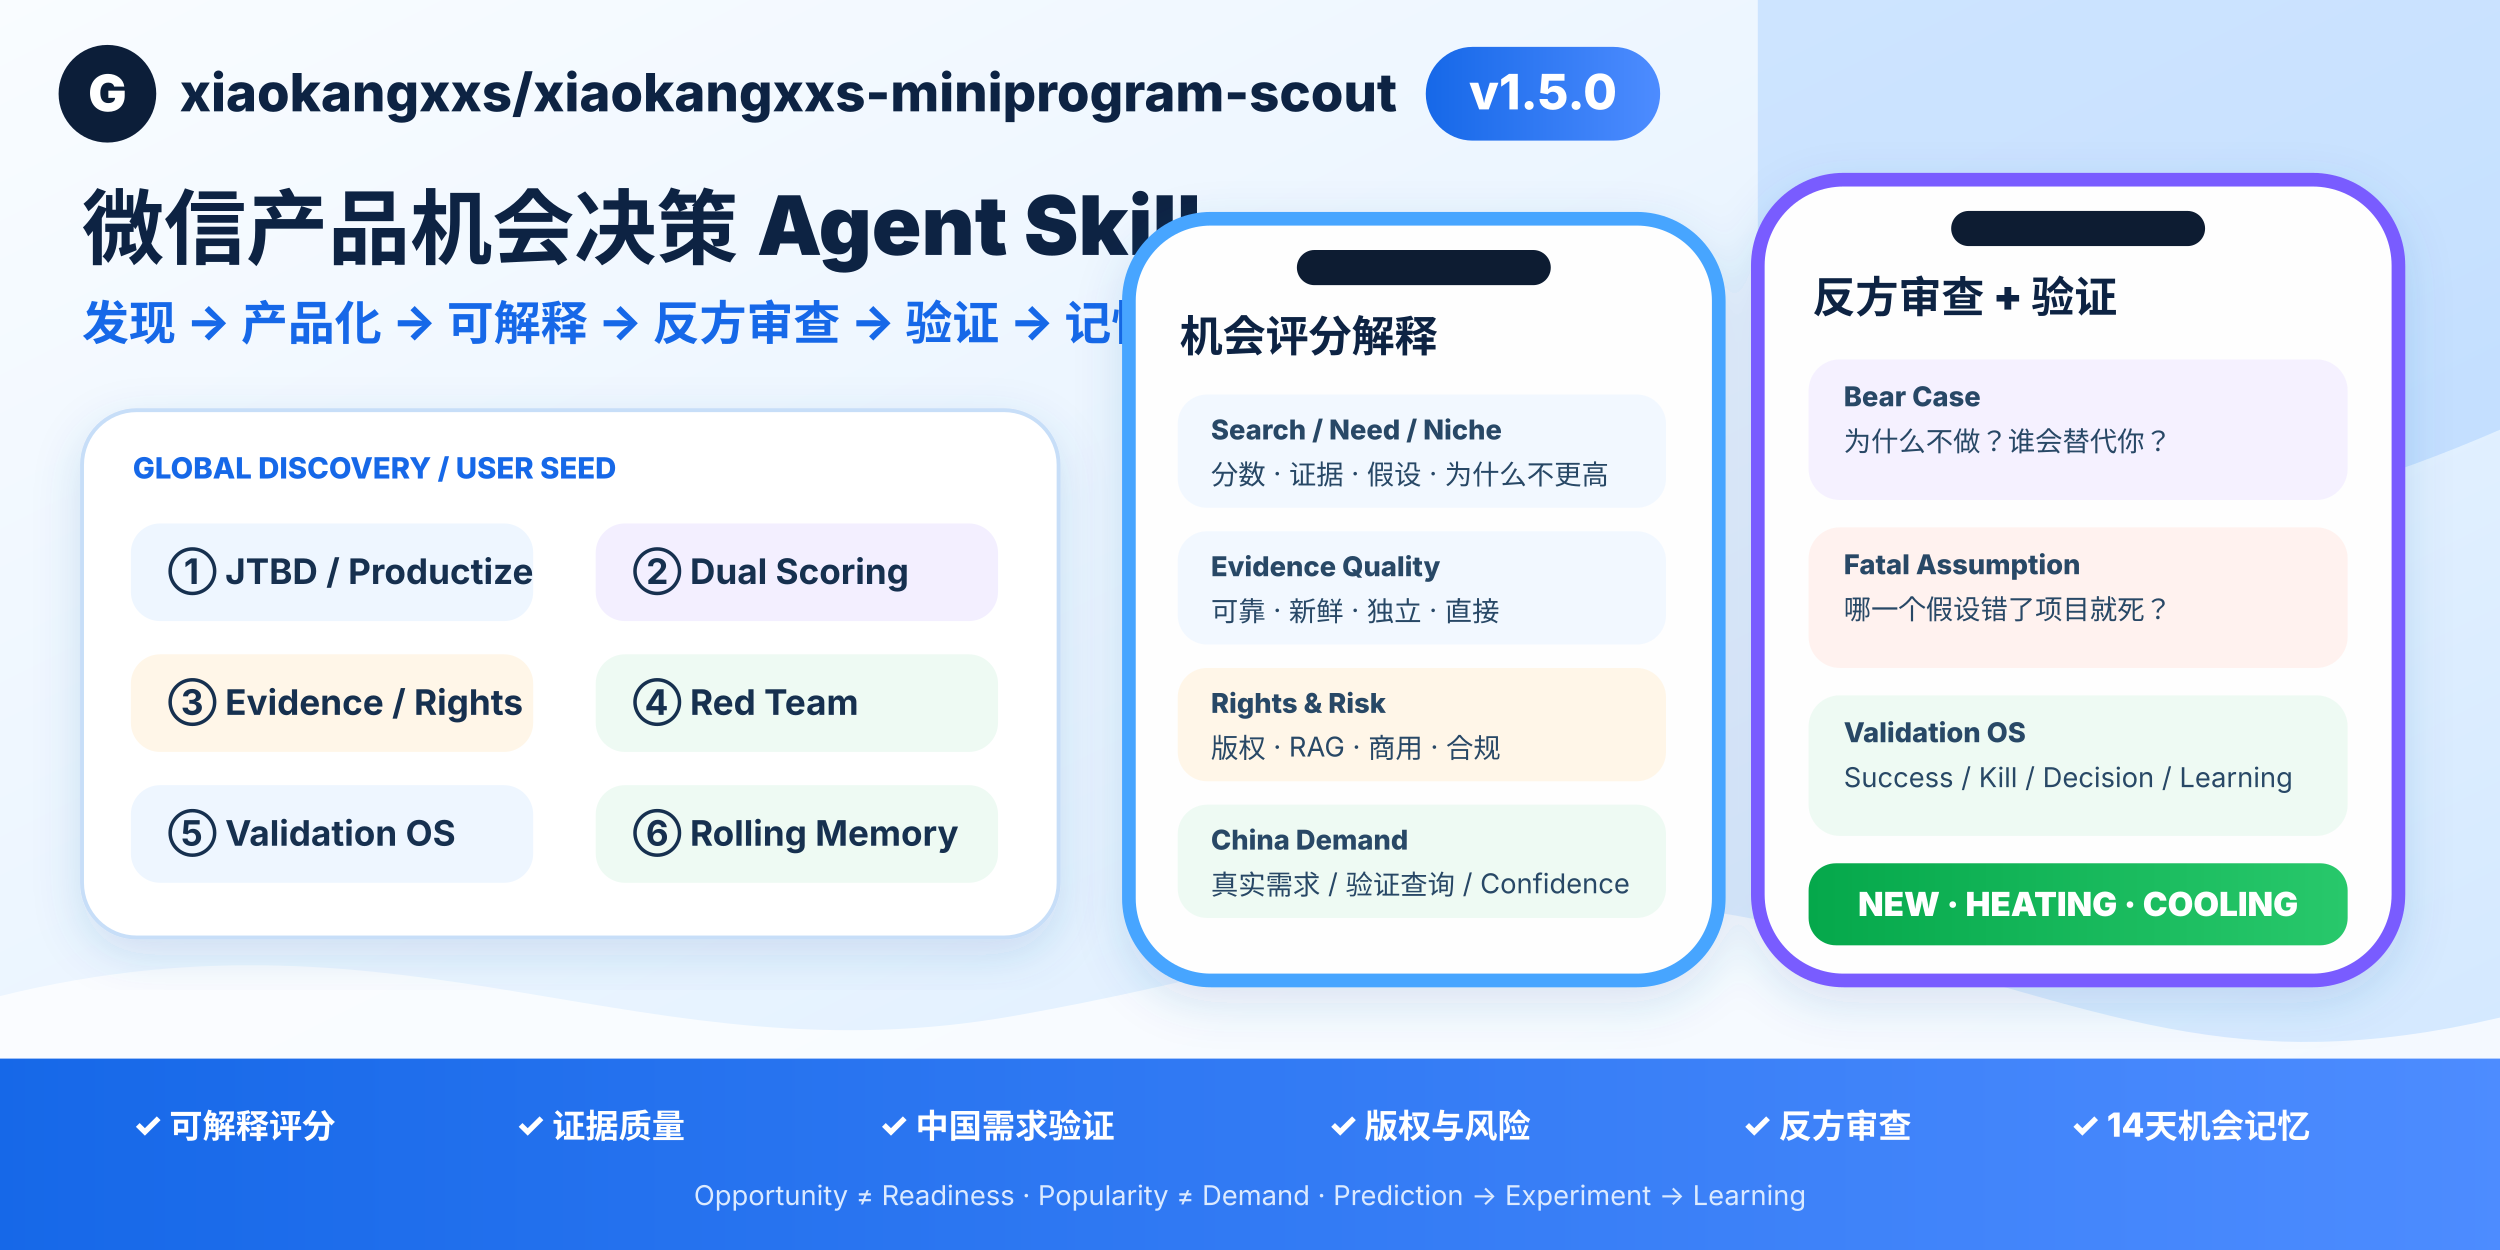
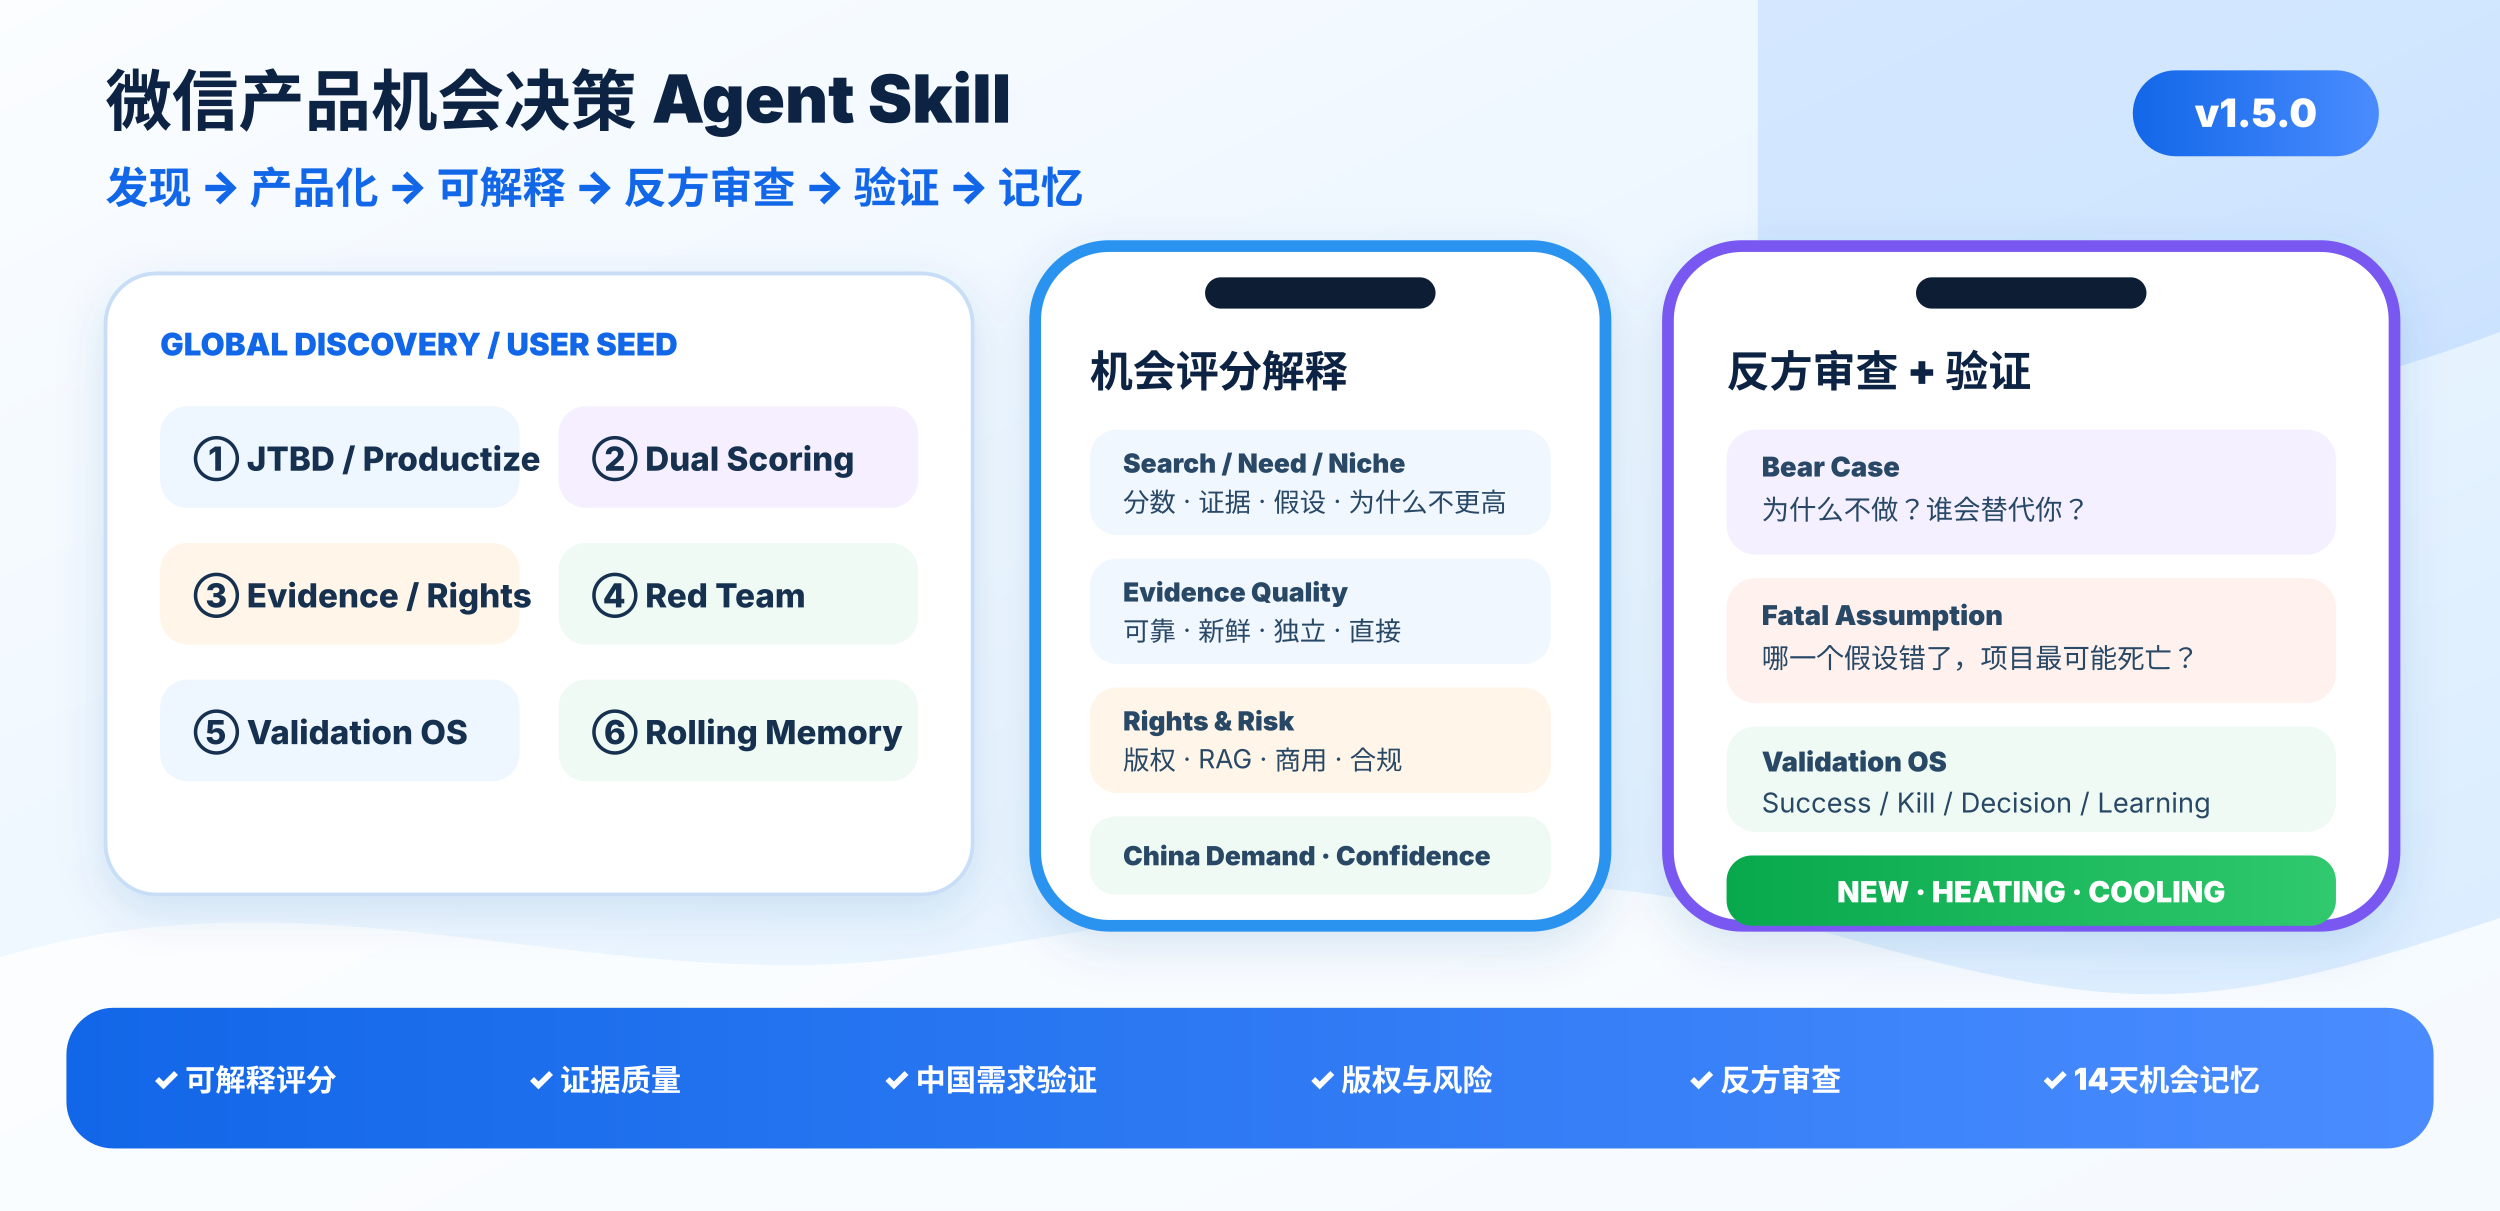
- <svg xmlns="http://www.w3.org/2000/svg" width="1280" height="640" viewBox="0 0 1280 640">
+ <svg xmlns="http://www.w3.org/2000/svg" width="1280" height="620" viewBox="0 0 1280 620">
  <defs>
    <linearGradient id="bg" x1="0" y1="0" x2="1" y2="1">
-       <stop stop-color="#f9fcff" />
-       <stop offset=".55" stop-color="#e7f3ff" />
-       <stop offset="1" stop-color="#cfe6ff" />
+       <stop stop-color="#fbfdff" />
+       <stop offset=".55" stop-color="#eaf5ff" />
+       <stop offset="1" stop-color="#d5eaff" />
    </linearGradient>
    <linearGradient id="blue" x1="0" y1="0" x2="1" y2="0">
-       <stop stop-color="#1668e8" />
-       <stop offset="1" stop-color="#4d8cff" />
+       <stop stop-color="#1267e8" />
+       <stop offset="1" stop-color="#4a8cff" />
    </linearGradient>
    <linearGradient id="green" x1="0" y1="0" x2="1" y2="0">
-       <stop stop-color="#05a84b" />
-       <stop offset="1" stop-color="#28c86b" />
+       <stop stop-color="#08a84c" />
+       <stop offset="1" stop-color="#30c96d" />
    </linearGradient>
-     <filter id="s">
-       <feDropShadow dx="0" dy="8" stdDeviation="12" flood-color="#2563a9" flood-opacity=".16" />
+     <filter id="shadow">
+       <feDropShadow dx="0" dy="8" stdDeviation="12" flood-color="#1f5b9d" flood-opacity=".14" />
    </filter>
  </defs>
-   <rect width="1280" height="640" fill="url(#bg)" />
-   <path d="M900 0h380v220c-120 52-225 68-380 30z" fill="#5aa2ff" opacity=".22" />
-   <path d="M0 510c210-52 330 44 520 10s260-82 410-42 213 75 350 43v119H0z" fill="#fff" opacity=".75" />
+   <rect width="1280" height="620" fill="url(#bg)" />
+   <path d="M900 0H1280V170C1160 215 1045 232 900 210Z" fill="#62a7ff" opacity=".20" />
+   <path d="M0 490C170 440 310 515 485 488S770 430 930 476 1130 520 1280 470V620H0Z" fill="#fff" opacity=".76" />
  <g font-family="system-ui,-apple-system,'Segoe UI','PingFang SC','Microsoft YaHei',sans-serif">
-     <circle cx="55" cy="48" r="25" fill="#0c1e39" />
-     <text x="55" y="57" text-anchor="middle" fill="#fff" font-size="26" font-weight="900">G</text>
-     <text x="92" y="57" fill="#0d2343" font-size="27" font-weight="800">xiaokangxxs/xiaokangxxs-miniprogram-scout</text>
-     <rect x="730" y="24" width="120" height="48" rx="24" fill="url(#blue)" />
-     <text x="790" y="56" text-anchor="middle" fill="#fff" font-size="25" font-weight="800">v1.5.0</text>
-     <text x="42" y="132" fill="#0d2343" font-size="42" font-weight="900">微信产品机会决策 Agent Skill</text>
-     <text x="42" y="174" fill="#1668e8" font-size="24" font-weight="800">发现 → 产品化 → 可解释 → 反方审查 → 验证 → 记忆</text>
-     <g filter="url(#s)">
-       <rect x="42" y="210" width="500" height="270" rx="28" fill="#fff" stroke="#c7def8" stroke-width="2" />
+     <text x="54" y="64" fill="#0d2343" font-size="34" font-weight="900">微信产品机会决策 Agent Skill</text>
+     <text x="54" y="104" fill="#1267e8" font-size="22" font-weight="850">发现 → 产品化 → 可解释 → 反方审查 → 验证 → 记忆</text>
+     <rect x="1092" y="36" width="126" height="44" rx="22" fill="url(#blue)" />
+     <text x="1155" y="65" text-anchor="middle" fill="#fff" font-size="20" font-weight="850">v1.5.0</text>
+     <g filter="url(#shadow)">
+       <rect x="54" y="140" width="444" height="318" rx="26" fill="#fff" stroke="#c8def7" stroke-width="2" />
+       <rect x="530" y="126" width="292" height="348" rx="38" fill="#fff" stroke="#2c92ef" stroke-width="6" />
+       <rect x="854" y="126" width="372" height="348" rx="38" fill="#fff" stroke="#7858f1" stroke-width="6" />
    </g>
-     <text x="68" y="245" fill="#1668e8" font-size="15" font-weight="800">GLOBAL DISCOVERY / USER SEED</text>
-     <g font-size="18" font-weight="750" fill="#16304f">
-       <rect x="67" y="268" width="206" height="50" rx="15" fill="#eef6ff" />
-       <text x="86" y="299">① JTBD / Productize</text>
-       <rect x="305" y="268" width="206" height="50" rx="15" fill="#f3efff" />
-       <text x="324" y="299">② Dual Scoring</text>
-       <rect x="67" y="335" width="206" height="50" rx="15" fill="#fff6e8" />
-       <text x="86" y="366">③ Evidence / Rights</text>
-       <rect x="305" y="335" width="206" height="50" rx="15" fill="#eefaf3" />
-       <text x="324" y="366">④ Red Team</text>
-       <rect x="67" y="402" width="206" height="50" rx="15" fill="#eef6ff" />
-       <text x="86" y="433">⑤ Validation OS</text>
-       <rect x="305" y="402" width="206" height="50" rx="15" fill="#eefaf3" />
-       <text x="324" y="433">⑥ Rolling Memory</text>
+     <text x="82" y="182" fill="#1267e8" font-size="16" font-weight="850">GLOBAL DISCOVERY / USER SEED</text>
+     <g font-size="17" font-weight="800" fill="#16304f">
+       <rect x="82" y="208" width="184" height="52" rx="14" fill="#eef6ff" />
+       <text x="99" y="241">① JTBD / Productize</text>
+       <rect x="286" y="208" width="184" height="52" rx="14" fill="#f5efff" />
+       <text x="303" y="241">② Dual Scoring</text>
+       <rect x="82" y="278" width="184" height="52" rx="14" fill="#fff5e8" />
+       <text x="99" y="311">③ Evidence / Rights</text>
+       <rect x="286" y="278" width="184" height="52" rx="14" fill="#eefaf3" />
+       <text x="303" y="311">④ Red Team</text>
+       <rect x="82" y="348" width="184" height="52" rx="14" fill="#eef6ff" />
+       <text x="99" y="381">⑤ Validation OS</text>
+       <rect x="286" y="348" width="184" height="52" rx="14" fill="#eefaf3" />
+       <text x="303" y="381">⑥ Rolling Memory</text>
    </g>
-     <g filter="url(#s)">
-       <rect x="578" y="112" width="302" height="390" rx="42" fill="#fefefe" stroke="#46a5ff" stroke-width="7" />
-       <rect x="900" y="92" width="328" height="410" rx="44" fill="#fefefe" stroke="#795cff" stroke-width="7" />
+     <rect x="617" y="142" width="118" height="16" rx="8" fill="#0d1e34" />
+     <text x="558" y="198" fill="#0d2343" font-size="22" font-weight="850">机会评分解释</text>
+     <g font-size="13.5" fill="#284866">
+       <rect x="558" y="220" width="236" height="54" rx="14" fill="#f1f7ff" />
+       <text x="575" y="242" font-weight="850">Search / Need / Niche</text>
+       <text x="575" y="262">分数 · 证据 · 假设 · 为什么不更高</text>
+       <rect x="558" y="286" width="236" height="54" rx="14" fill="#f1f7ff" />
+       <text x="575" y="308" font-weight="850">Evidence Quality</text>
+       <text x="575" y="328">可靠 · 新鲜 · 独立 · 直接</text>
+       <rect x="558" y="352" width="236" height="54" rx="14" fill="#fff5e8" />
+       <text x="575" y="374" font-weight="850">Rights &amp; Risk</text>
+       <text x="575" y="394">版权 · RAG · 商用 · 合规</text>
+       <rect x="558" y="418" width="236" height="40" rx="13" fill="#eefaf3" />
+       <text x="575" y="443" font-weight="850">China Demand · Confidence</text>
    </g>
-     <rect x="664" y="128" width="130" height="18" rx="9" fill="#0d1c32" />
-     <rect x="999" y="108" width="130" height="18" rx="9" fill="#0d1c32" />
-     <text x="604" y="180" fill="#0d2343" font-size="22" font-weight="850">机会评分解释</text>
-     <text x="928" y="160" fill="#0d2343" font-size="22" font-weight="850">反方审查 + 验证</text>
+     <rect x="981" y="142" width="118" height="16" rx="8" fill="#0d1e34" />
+     <text x="884" y="198" fill="#0d2343" font-size="22" font-weight="850">反方审查 + 验证</text>
    <g font-size="14" fill="#284866">
-       <rect x="603" y="202" width="250" height="58" rx="15" fill="#f2f8ff" />
-       <text x="620" y="225" font-weight="800">Search / Need / Niche</text>
-       <text x="620" y="248">分数 · 证据 · 假设 · 为什么不更高</text>
-       <rect x="603" y="272" width="250" height="58" rx="15" fill="#f2f8ff" />
-       <text x="620" y="295" font-weight="800">Evidence Quality</text>
-       <text x="620" y="318">可靠 · 新鲜 · 独立 · 直接</text>
-       <rect x="603" y="342" width="250" height="58" rx="15" fill="#fff6e8" />
-       <text x="620" y="365" font-weight="800">Rights &amp; Risk</text>
-       <text x="620" y="388">版权 · RAG · 商用 · 合规</text>
-       <rect x="603" y="412" width="250" height="58" rx="15" fill="#eefaf3" />
-       <text x="620" y="435" font-weight="800">China Demand</text>
-       <text x="620" y="458">真实需求 / 验证查询 / Confidence</text>
-       <rect x="926" y="184" width="276" height="72" rx="16" fill="#f5f1ff" />
-       <text x="944" y="208" font-weight="800">Bear Case</text>
-       <text x="944" y="231">为什么不做？谁会替代你？</text>
-       <rect x="926" y="270" width="276" height="72" rx="16" fill="#fff2ef" />
-       <text x="944" y="294" font-weight="800">Fatal Assumption</text>
-       <text x="944" y="317">哪一个假设错了项目就死？</text>
-       <rect x="926" y="356" width="276" height="72" rx="16" fill="#eefaf3" />
-       <text x="944" y="380" font-weight="800">Validation OS</text>
-       <text x="944" y="403">Success / Kill / Decision / Learning</text>
-       <rect x="926" y="442" width="276" height="42" rx="14" fill="url(#green)" />
-       <text x="1064" y="469" text-anchor="middle" fill="#fff" font-size="17" font-weight="850">NEW · HEATING · COOLING</text>
+       <rect x="884" y="220" width="312" height="64" rx="15" fill="#f5f0ff" />
+       <text x="902" y="244" font-weight="850">Bear Case</text>
+       <text x="902" y="266">为什么不做？谁会替代你？</text>
+       <rect x="884" y="296" width="312" height="64" rx="15" fill="#fff1ee" />
+       <text x="902" y="320" font-weight="850">Fatal Assumption</text>
+       <text x="902" y="342">哪一个假设错了，项目最可能死亡？</text>
+       <rect x="884" y="372" width="312" height="54" rx="15" fill="#eefaf3" />
+       <text x="902" y="395" font-weight="850">Validation OS</text>
+       <text x="902" y="416">Success / Kill / Decision / Learning</text>
+       <rect x="884" y="438" width="312" height="36" rx="13" fill="url(#green)" />
+       <text x="1040" y="462" text-anchor="middle" fill="#fff" font-size="15" font-weight="900">NEW · HEATING · COOLING</text>
    </g>
-     <rect x="0" y="542" width="1280" height="98" fill="url(#blue)" />
-     <g fill="#fff" font-size="17" font-weight="800">
-       <text x="68" y="582">✓ 可解释评分</text>
-       <text x="264" y="582">✓ 证据质量</text>
-       <text x="450" y="582">✓ 中国需求验证</text>
-       <text x="680" y="582">✓ 版权与风险</text>
-       <text x="892" y="582">✓ 反方审查</text>
-       <text x="1060" y="582">✓ 14天机会记忆</text>
+     <rect x="34" y="516" width="1212" height="72" rx="24" fill="url(#blue)" />
+     <g fill="#fff" font-size="15.5" font-weight="850">
+       <text x="78" y="558">✓ 可解释评分</text>
+       <text x="270" y="558">✓ 证据质量</text>
+       <text x="452" y="558">✓ 中国需求验证</text>
+       <text x="670" y="558">✓ 版权与风险</text>
+       <text x="864" y="558">✓ 反方审查</text>
+       <text x="1045" y="558">✓ 14天机会记忆</text>
    </g>
-     <text x="640" y="617" text-anchor="middle" fill="#dbeaff" font-size="14">Opportunity ≠ Readiness · Popularity ≠ Demand · Prediction → Experiment → Learning</text>
  </g>
</svg>
